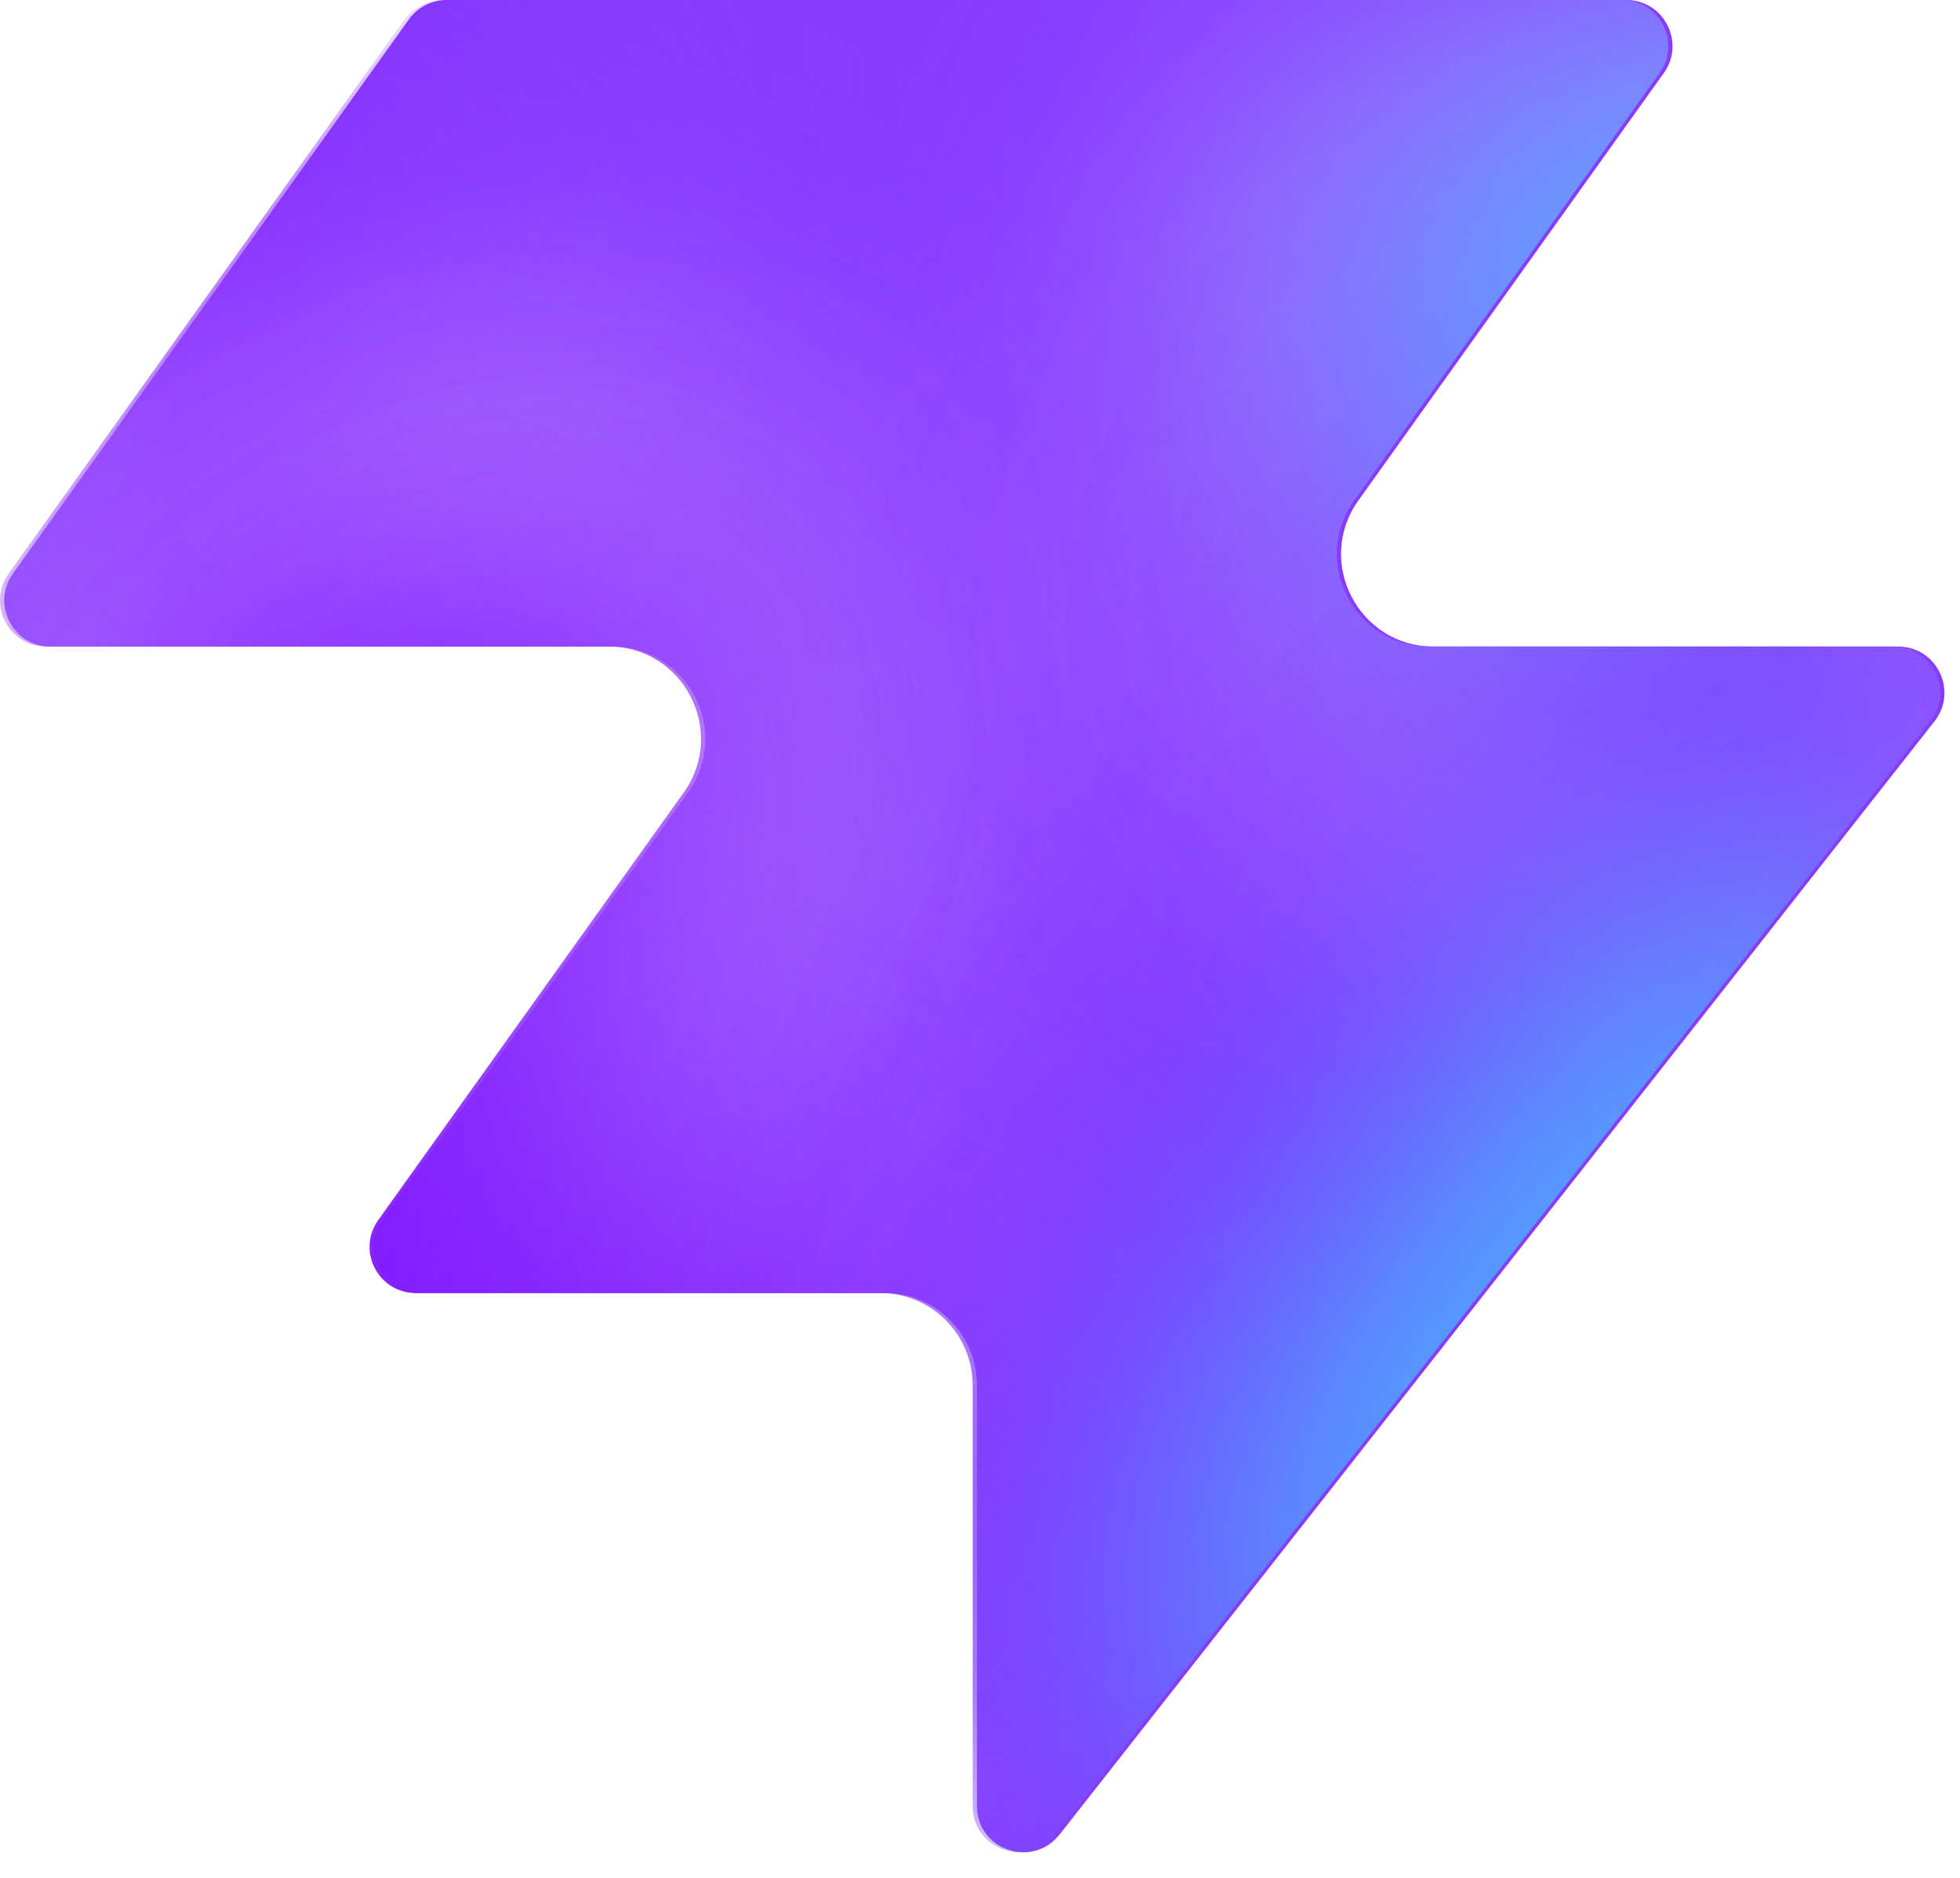
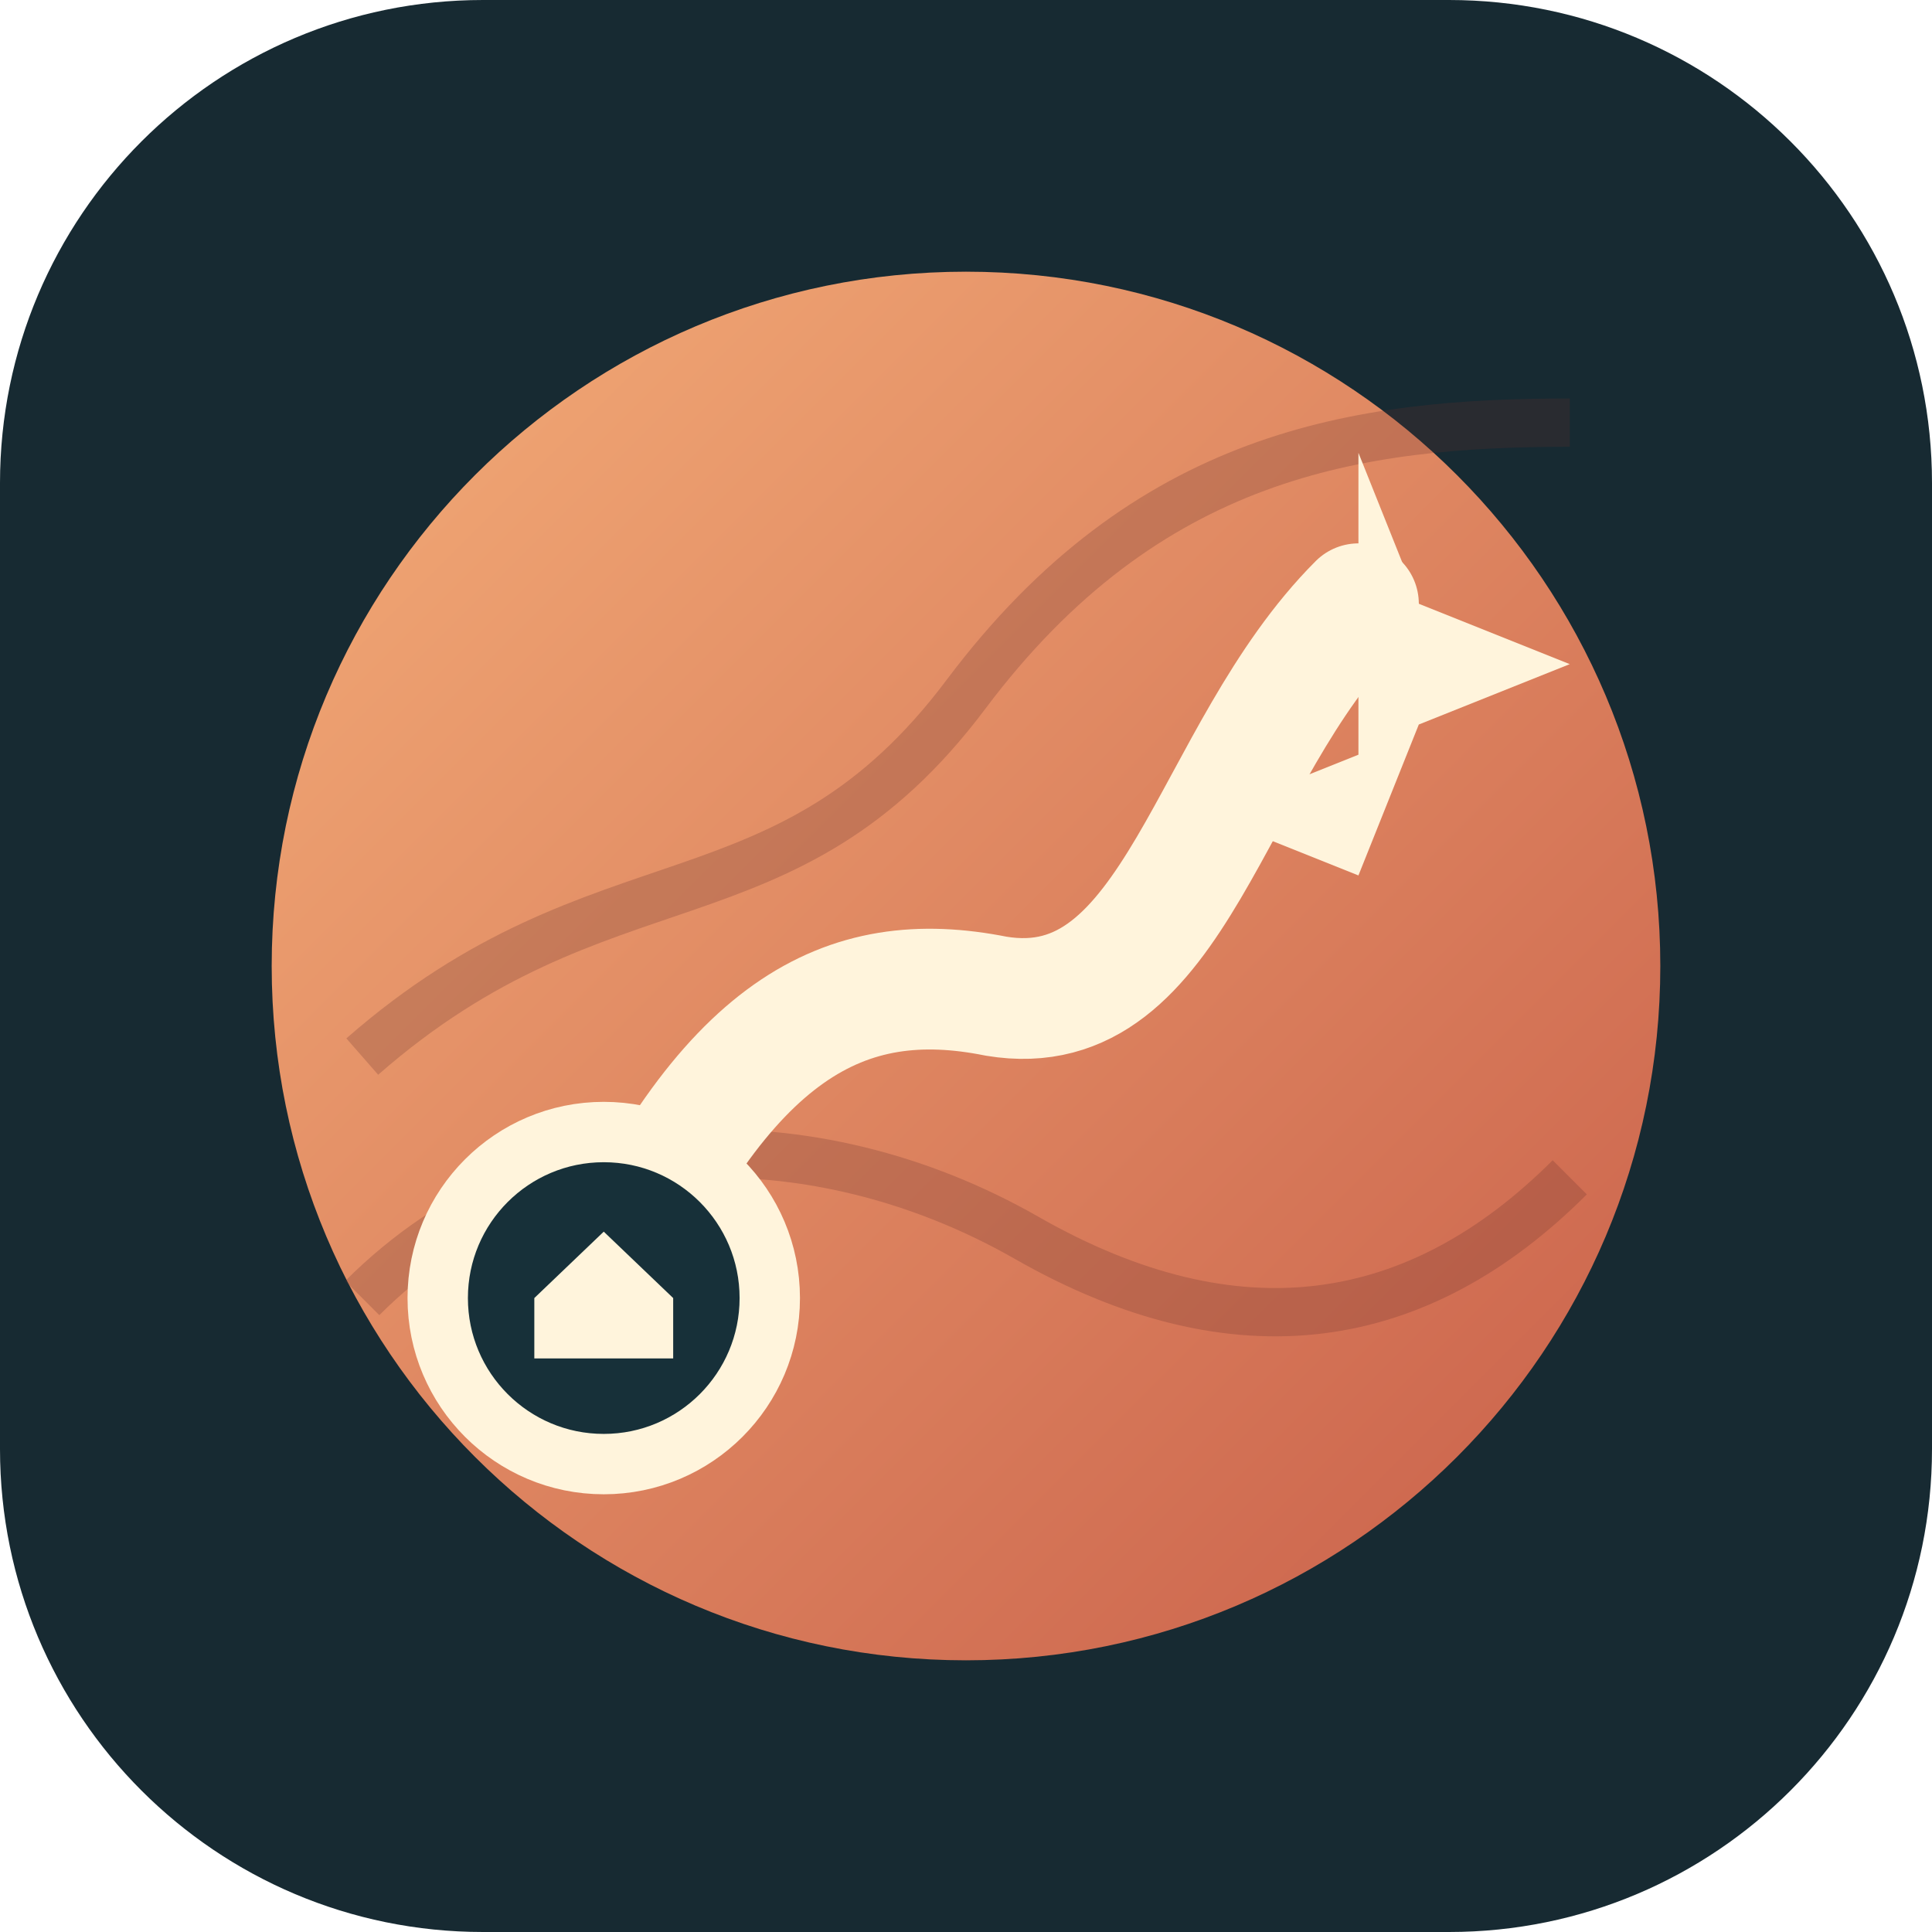
- <svg xmlns="http://www.w3.org/2000/svg" width="48" height="46" fill="none" viewBox="0 0 48 46">
-   <path fill="#863bff" d="M25.946 44.938c-.664.845-2.021.375-2.021-.698V33.937a2.26 2.26 0 0 0-2.262-2.262H10.287c-.92 0-1.456-1.04-.92-1.788l7.48-10.471c1.07-1.497 0-3.578-1.842-3.578H1.237c-.92 0-1.456-1.04-.92-1.788L10.013.474c.214-.297.556-.474.92-.474h28.894c.92 0 1.456 1.04.92 1.788l-7.48 10.471c-1.07 1.498 0 3.579 1.842 3.579h11.377c.943 0 1.473 1.088.89 1.83L25.947 44.94z" style="fill:#863bff;fill:color(display-p3 .525 .23 1);fill-opacity:1" />
-   <mask id="a" width="48" height="46" x="0" y="0" maskUnits="userSpaceOnUse" style="mask-type:alpha">
-     <path fill="#000" d="M25.842 44.938c-.664.844-2.021.375-2.021-.698V33.937a2.26 2.26 0 0 0-2.262-2.262H10.183c-.92 0-1.456-1.04-.92-1.788l7.48-10.471c1.07-1.498 0-3.579-1.842-3.579H1.133c-.92 0-1.456-1.04-.92-1.787L9.91.473c.214-.297.556-.474.92-.474h28.894c.92 0 1.456 1.04.92 1.788l-7.48 10.471c-1.07 1.498 0 3.578 1.842 3.578h11.377c.943 0 1.473 1.088.89 1.832L25.843 44.94z" style="fill:#000;fill-opacity:1" />
-   </mask>
-   <g mask="url(#a)">
-     <g filter="url(#b)">
-       <ellipse cx="5.508" cy="14.704" fill="#ede6ff" rx="5.508" ry="14.704" style="fill:#ede6ff;fill:color(display-p3 .927 .903 1);fill-opacity:1" transform="matrix(.00324 1 1 -.00324 -4.47 31.516)" />
-     </g>
-     <g filter="url(#c)">
-       <ellipse cx="10.399" cy="29.851" fill="#ede6ff" rx="10.399" ry="29.851" style="fill:#ede6ff;fill:color(display-p3 .927 .903 1);fill-opacity:1" transform="matrix(.00324 1 1 -.00324 -39.328 7.883)" />
-     </g>
-     <g filter="url(#d)">
-       <ellipse cx="5.508" cy="30.487" fill="#7e14ff" rx="5.508" ry="30.487" style="fill:#7e14ff;fill:color(display-p3 .492 .077 1);fill-opacity:1" transform="rotate(89.814 -25.913 -14.639)scale(1 -1)" />
-     </g>
-     <g filter="url(#e)">
-       <ellipse cx="5.508" cy="30.599" fill="#7e14ff" rx="5.508" ry="30.599" style="fill:#7e14ff;fill:color(display-p3 .492 .077 1);fill-opacity:1" transform="rotate(89.814 -32.644 -3.334)scale(1 -1)" />
-     </g>
-     <g filter="url(#f)">
-       <ellipse cx="5.508" cy="30.599" fill="#7e14ff" rx="5.508" ry="30.599" style="fill:#7e14ff;fill:color(display-p3 .492 .077 1);fill-opacity:1" transform="matrix(.00324 1 1 -.00324 -34.34 30.47)" />
-     </g>
-     <g filter="url(#g)">
-       <ellipse cx="14.072" cy="22.078" fill="#ede6ff" rx="14.072" ry="22.078" style="fill:#ede6ff;fill:color(display-p3 .927 .903 1);fill-opacity:1" transform="rotate(93.35 24.506 48.493)scale(-1 1)" />
-     </g>
-     <g filter="url(#h)">
-       <ellipse cx="3.47" cy="21.501" fill="#7e14ff" rx="3.47" ry="21.501" style="fill:#7e14ff;fill:color(display-p3 .492 .077 1);fill-opacity:1" transform="rotate(89.009 28.708 47.59)scale(-1 1)" />
-     </g>
-     <g filter="url(#i)">
-       <ellipse cx="3.47" cy="21.501" fill="#7e14ff" rx="3.47" ry="21.501" style="fill:#7e14ff;fill:color(display-p3 .492 .077 1);fill-opacity:1" transform="rotate(89.009 28.708 47.59)scale(-1 1)" />
-     </g>
-     <g filter="url(#j)">
-       <ellipse cx=".387" cy="8.972" fill="#7e14ff" rx="4.407" ry="29.108" style="fill:#7e14ff;fill:color(display-p3 .492 .077 1);fill-opacity:1" transform="rotate(39.51 .387 8.972)" />
-     </g>
-     <g filter="url(#k)">
-       <ellipse cx="47.523" cy="-6.092" fill="#7e14ff" rx="4.407" ry="29.108" style="fill:#7e14ff;fill:color(display-p3 .492 .077 1);fill-opacity:1" transform="rotate(37.892 47.523 -6.092)" />
-     </g>
-     <g filter="url(#l)">
-       <ellipse cx="41.412" cy="6.333" fill="#47bfff" rx="5.971" ry="9.665" style="fill:#47bfff;fill:color(display-p3 .28 .748 1);fill-opacity:1" transform="rotate(37.892 41.412 6.333)" />
-     </g>
-     <g filter="url(#m)">
-       <ellipse cx="-1.879" cy="38.332" fill="#7e14ff" rx="4.407" ry="29.108" style="fill:#7e14ff;fill:color(display-p3 .492 .077 1);fill-opacity:1" transform="rotate(37.892 -1.88 38.332)" />
-     </g>
-     <g filter="url(#n)">
-       <ellipse cx="-1.879" cy="38.332" fill="#7e14ff" rx="4.407" ry="29.108" style="fill:#7e14ff;fill:color(display-p3 .492 .077 1);fill-opacity:1" transform="rotate(37.892 -1.88 38.332)" />
-     </g>
-     <g filter="url(#o)">
-       <ellipse cx="35.651" cy="29.907" fill="#7e14ff" rx="4.407" ry="29.108" style="fill:#7e14ff;fill:color(display-p3 .492 .077 1);fill-opacity:1" transform="rotate(37.892 35.651 29.907)" />
-     </g>
-     <g filter="url(#p)">
-       <ellipse cx="38.418" cy="32.4" fill="#47bfff" rx="5.971" ry="15.297" style="fill:#47bfff;fill:color(display-p3 .28 .748 1);fill-opacity:1" transform="rotate(37.892 38.418 32.4)" />
-     </g>
-   </g>
+ <svg xmlns="http://www.w3.org/2000/svg" viewBox="0 0 64 64" role="img" aria-labelledby="title">
  <defs>
-     <filter id="b" width="60.045" height="41.654" x="-19.77" y="16.149" color-interpolation-filters="sRGB" filterUnits="userSpaceOnUse">
-       <feFlood flood-opacity="0" result="BackgroundImageFix" />
-       <feBlend in="SourceGraphic" in2="BackgroundImageFix" result="shape" />
-       <feGaussianBlur result="effect1_foregroundBlur_2002_17158" stdDeviation="7.659" />
-     </filter>
-     <filter id="c" width="90.34" height="51.437" x="-54.613" y="-7.533" color-interpolation-filters="sRGB" filterUnits="userSpaceOnUse">
-       <feFlood flood-opacity="0" result="BackgroundImageFix" />
-       <feBlend in="SourceGraphic" in2="BackgroundImageFix" result="shape" />
-       <feGaussianBlur result="effect1_foregroundBlur_2002_17158" stdDeviation="7.659" />
-     </filter>
-     <filter id="d" width="79.355" height="29.4" x="-49.64" y="2.03" color-interpolation-filters="sRGB" filterUnits="userSpaceOnUse">
-       <feFlood flood-opacity="0" result="BackgroundImageFix" />
-       <feBlend in="SourceGraphic" in2="BackgroundImageFix" result="shape" />
-       <feGaussianBlur result="effect1_foregroundBlur_2002_17158" stdDeviation="4.596" />
-     </filter>
-     <filter id="e" width="79.579" height="29.4" x="-45.045" y="20.029" color-interpolation-filters="sRGB" filterUnits="userSpaceOnUse">
-       <feFlood flood-opacity="0" result="BackgroundImageFix" />
-       <feBlend in="SourceGraphic" in2="BackgroundImageFix" result="shape" />
-       <feGaussianBlur result="effect1_foregroundBlur_2002_17158" stdDeviation="4.596" />
-     </filter>
-     <filter id="f" width="79.579" height="29.4" x="-43.513" y="21.178" color-interpolation-filters="sRGB" filterUnits="userSpaceOnUse">
-       <feFlood flood-opacity="0" result="BackgroundImageFix" />
-       <feBlend in="SourceGraphic" in2="BackgroundImageFix" result="shape" />
-       <feGaussianBlur result="effect1_foregroundBlur_2002_17158" stdDeviation="4.596" />
-     </filter>
-     <filter id="g" width="74.749" height="58.852" x="15.756" y="-17.901" color-interpolation-filters="sRGB" filterUnits="userSpaceOnUse">
-       <feFlood flood-opacity="0" result="BackgroundImageFix" />
-       <feBlend in="SourceGraphic" in2="BackgroundImageFix" result="shape" />
-       <feGaussianBlur result="effect1_foregroundBlur_2002_17158" stdDeviation="7.659" />
-     </filter>
-     <filter id="h" width="61.377" height="25.362" x="23.548" y="2.284" color-interpolation-filters="sRGB" filterUnits="userSpaceOnUse">
-       <feFlood flood-opacity="0" result="BackgroundImageFix" />
-       <feBlend in="SourceGraphic" in2="BackgroundImageFix" result="shape" />
-       <feGaussianBlur result="effect1_foregroundBlur_2002_17158" stdDeviation="4.596" />
-     </filter>
-     <filter id="i" width="61.377" height="25.362" x="23.548" y="2.284" color-interpolation-filters="sRGB" filterUnits="userSpaceOnUse">
-       <feFlood flood-opacity="0" result="BackgroundImageFix" />
-       <feBlend in="SourceGraphic" in2="BackgroundImageFix" result="shape" />
-       <feGaussianBlur result="effect1_foregroundBlur_2002_17158" stdDeviation="4.596" />
-     </filter>
-     <filter id="j" width="56.045" height="63.649" x="-27.636" y="-22.853" color-interpolation-filters="sRGB" filterUnits="userSpaceOnUse">
-       <feFlood flood-opacity="0" result="BackgroundImageFix" />
-       <feBlend in="SourceGraphic" in2="BackgroundImageFix" result="shape" />
-       <feGaussianBlur result="effect1_foregroundBlur_2002_17158" stdDeviation="4.596" />
-     </filter>
-     <filter id="k" width="54.814" height="64.646" x="20.116" y="-38.415" color-interpolation-filters="sRGB" filterUnits="userSpaceOnUse">
-       <feFlood flood-opacity="0" result="BackgroundImageFix" />
-       <feBlend in="SourceGraphic" in2="BackgroundImageFix" result="shape" />
-       <feGaussianBlur result="effect1_foregroundBlur_2002_17158" stdDeviation="4.596" />
-     </filter>
-     <filter id="l" width="33.541" height="35.313" x="24.641" y="-11.323" color-interpolation-filters="sRGB" filterUnits="userSpaceOnUse">
-       <feFlood flood-opacity="0" result="BackgroundImageFix" />
-       <feBlend in="SourceGraphic" in2="BackgroundImageFix" result="shape" />
-       <feGaussianBlur result="effect1_foregroundBlur_2002_17158" stdDeviation="4.596" />
-     </filter>
-     <filter id="m" width="54.814" height="64.646" x="-29.286" y="6.009" color-interpolation-filters="sRGB" filterUnits="userSpaceOnUse">
-       <feFlood flood-opacity="0" result="BackgroundImageFix" />
-       <feBlend in="SourceGraphic" in2="BackgroundImageFix" result="shape" />
-       <feGaussianBlur result="effect1_foregroundBlur_2002_17158" stdDeviation="4.596" />
-     </filter>
-     <filter id="n" width="54.814" height="64.646" x="-29.286" y="6.009" color-interpolation-filters="sRGB" filterUnits="userSpaceOnUse">
-       <feFlood flood-opacity="0" result="BackgroundImageFix" />
-       <feBlend in="SourceGraphic" in2="BackgroundImageFix" result="shape" />
-       <feGaussianBlur result="effect1_foregroundBlur_2002_17158" stdDeviation="4.596" />
-     </filter>
-     <filter id="o" width="54.814" height="64.646" x="8.244" y="-2.416" color-interpolation-filters="sRGB" filterUnits="userSpaceOnUse">
-       <feFlood flood-opacity="0" result="BackgroundImageFix" />
-       <feBlend in="SourceGraphic" in2="BackgroundImageFix" result="shape" />
-       <feGaussianBlur result="effect1_foregroundBlur_2002_17158" stdDeviation="4.596" />
-     </filter>
-     <filter id="p" width="39.409" height="43.623" x="18.713" y="10.588" color-interpolation-filters="sRGB" filterUnits="userSpaceOnUse">
-       <feFlood flood-opacity="0" result="BackgroundImageFix" />
-       <feBlend in="SourceGraphic" in2="BackgroundImageFix" result="shape" />
-       <feGaussianBlur result="effect1_foregroundBlur_2002_17158" stdDeviation="4.596" />
-     </filter>
+     <linearGradient id="mars" x1="0" y1="0" x2="1" y2="1">
+       <stop stop-color="#f4ad78" />
+       <stop offset="1" stop-color="#c85e49" />
+     </linearGradient>
  </defs>
+   <rect width="64" height="64" rx="16" fill="#172a32" />
+   <circle cx="32" cy="32" r="23" fill="url(#mars)" />
+   <path d="M12 35c8-7 14-4 20-12s13-9 20-9M12 43c6-6 15-6 22-2s13 3 18-2" fill="none" stroke="#662c29" stroke-width="1.6" opacity=".24" />
+   <path d="M20 43c4-9 8-11 13-10 6 1 7-8 12-13" fill="none" stroke="#fff4dc" stroke-width="4" stroke-linecap="round" stroke-linejoin="round" />
+   <circle cx="20" cy="43" r="5.5" fill="#173039" stroke="#fff4dc" stroke-width="2" />
+   <path d="m17.7 43 2.3-2.2 2.3 2.2v2h-4.6z" fill="#fff4dc" />
+   <path d="m45 15 2 5 5 2-5 2-2 5-5-2 5-2z" fill="#fff4dc" />
</svg>
